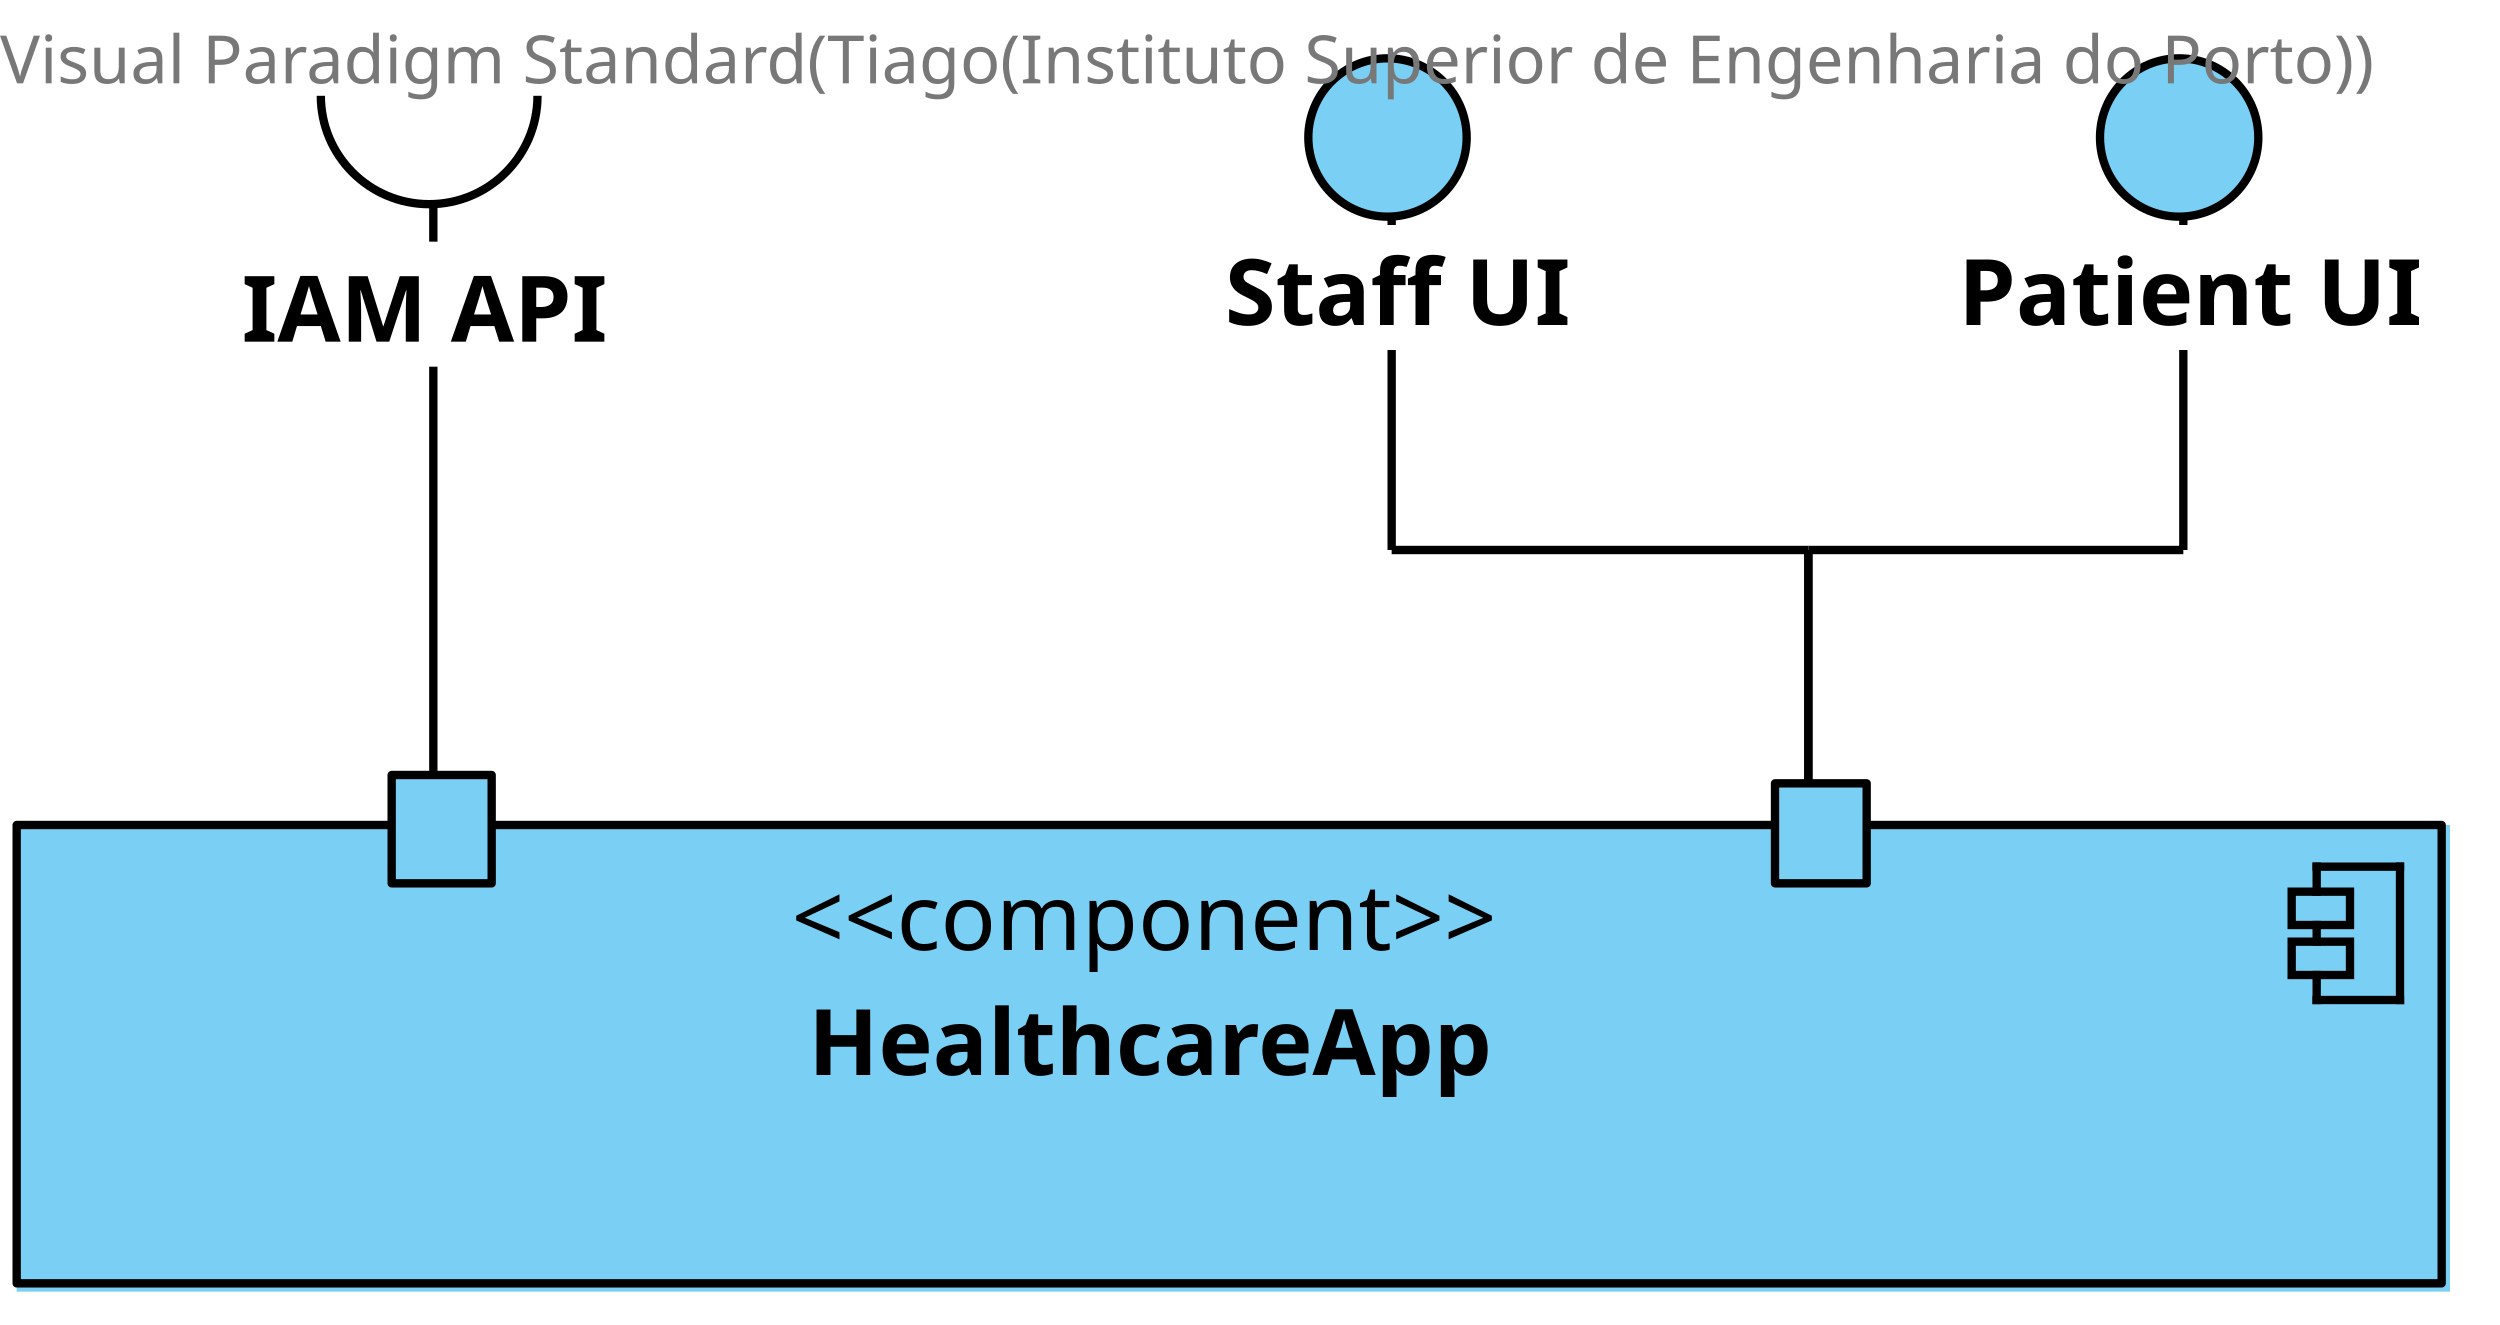
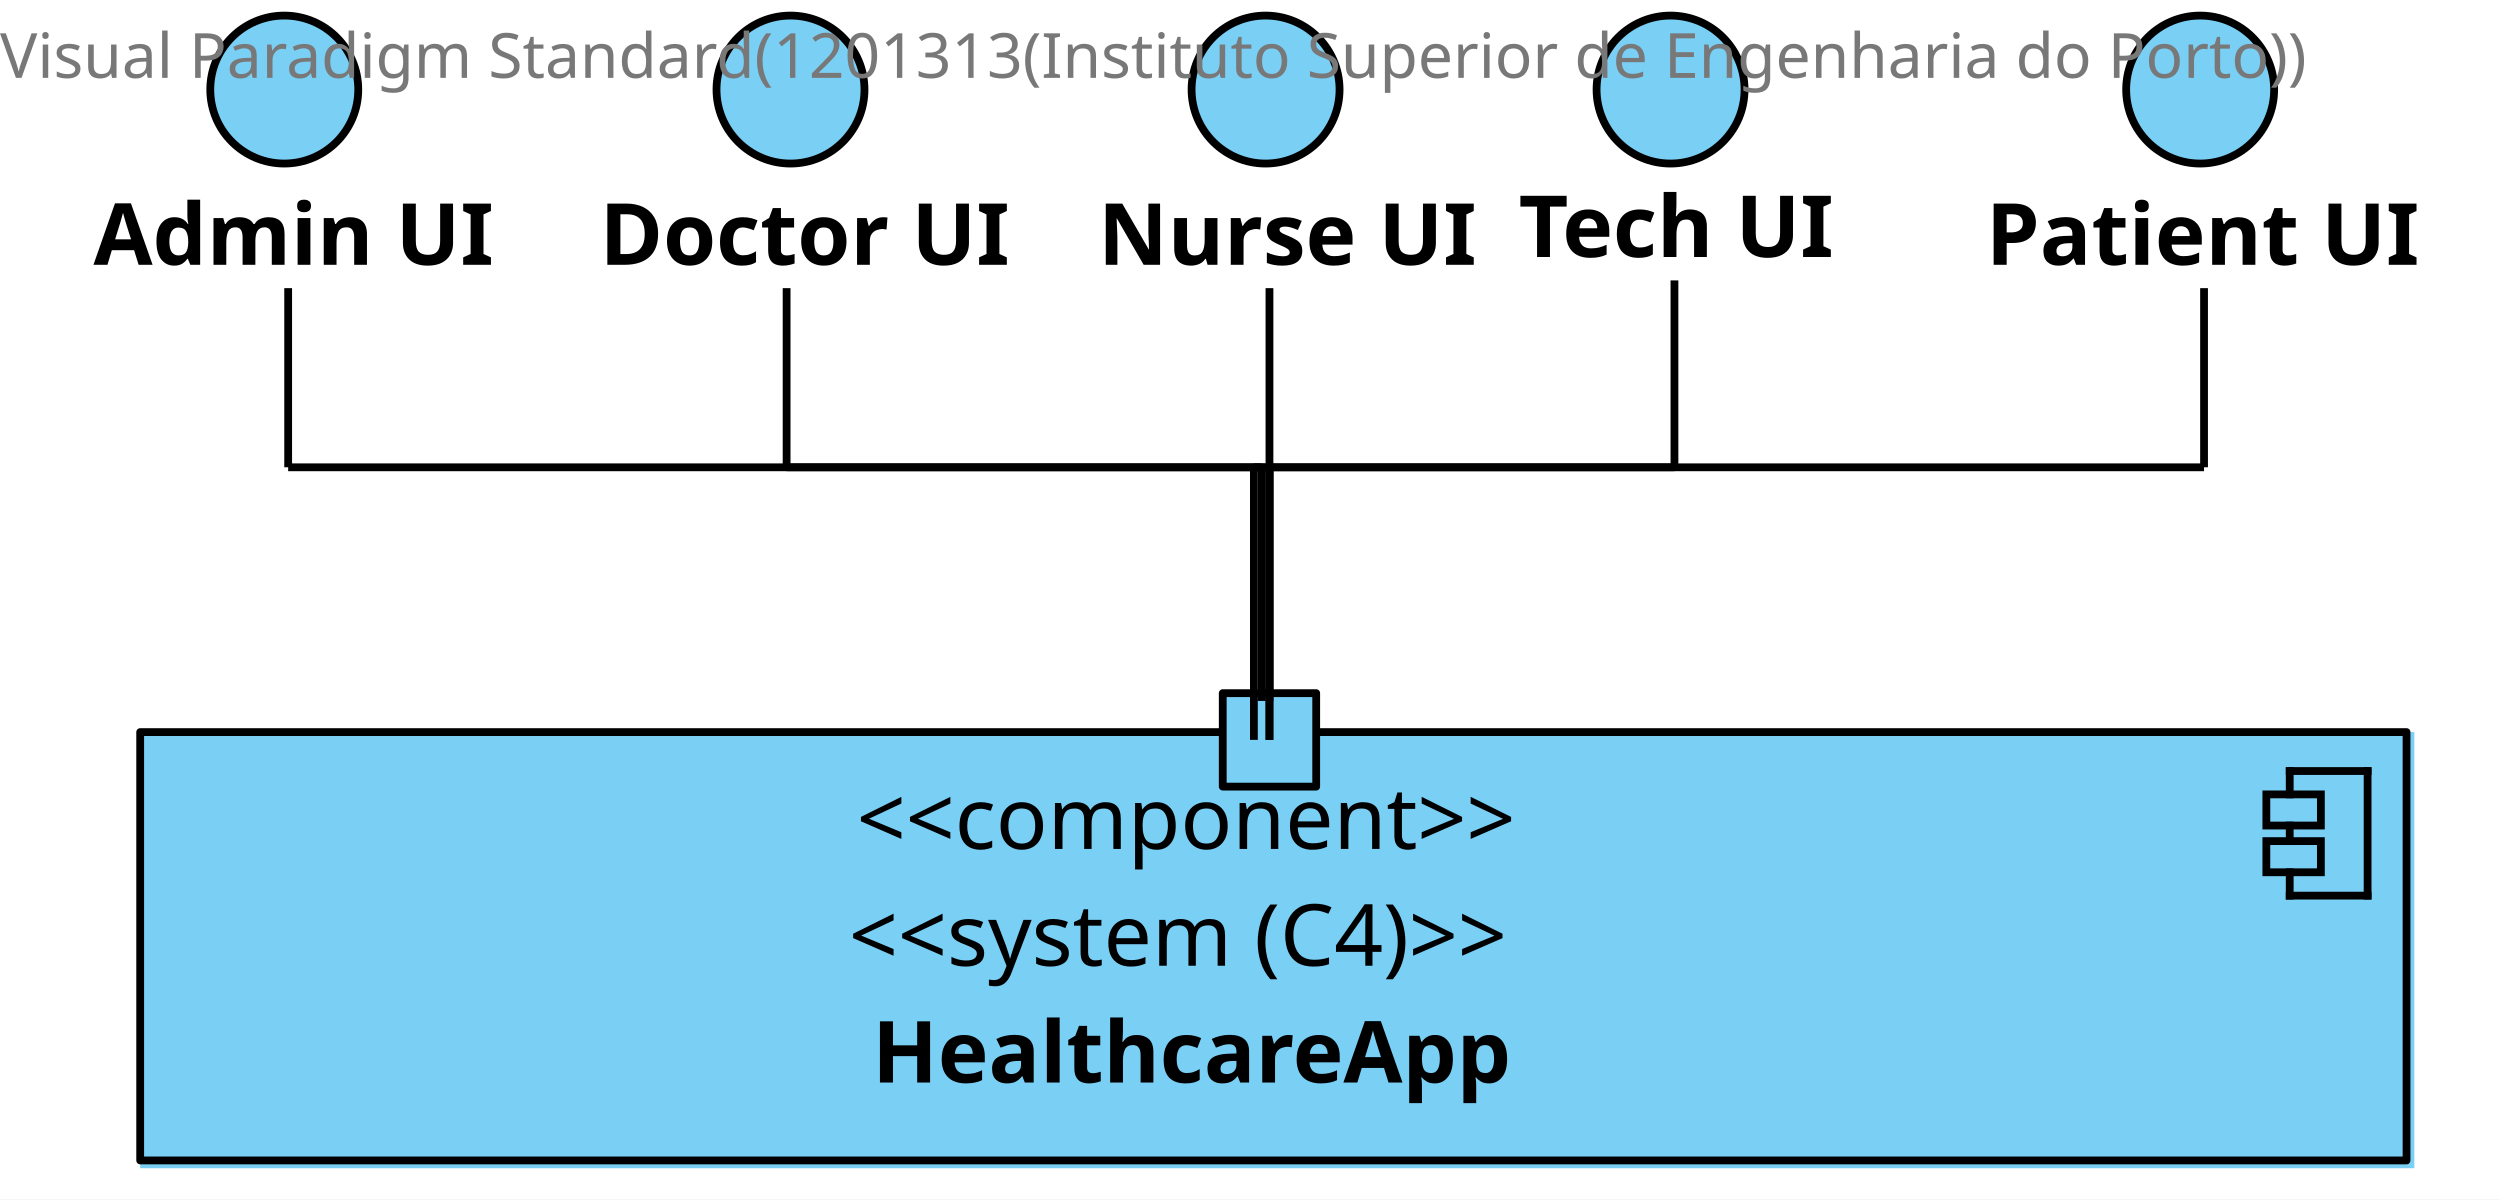
- <svg xmlns="http://www.w3.org/2000/svg" fill-opacity="0" color-rendering="auto" color-interpolation="auto" text-rendering="auto" stroke="rgb(0,0,0)" stroke-linecap="square" width="300" stroke-miterlimit="10" shape-rendering="auto" stroke-opacity="0" fill="rgb(0,0,0)" stroke-dasharray="none" font-weight="normal" stroke-width="1" height="159" font-family="'Dialog'" font-style="normal" stroke-linejoin="miter" font-size="12px" stroke-dashoffset="0" image-rendering="auto">
+ <svg xmlns="http://www.w3.org/2000/svg" fill-opacity="0" color-rendering="auto" color-interpolation="auto" text-rendering="auto" stroke="rgb(0,0,0)" stroke-linecap="square" width="321" stroke-miterlimit="10" shape-rendering="auto" stroke-opacity="0" fill="rgb(0,0,0)" stroke-dasharray="none" font-weight="normal" stroke-width="1" height="154" font-family="'Dialog'" font-style="normal" stroke-linejoin="miter" font-size="12px" stroke-dashoffset="0" image-rendering="auto">
  <defs id="genericDefs" />
  <g>
    <defs id="defs1">
      <clipPath clipPathUnits="userSpaceOnUse" id="clipPath1">
        <path d="M-7 -7 L303 -7 L303 67 L-7 67 L-7 -7 Z" />
      </clipPath>
      <clipPath clipPathUnits="userSpaceOnUse" id="clipPath2">
-         <path d="M0 0 L0 56 L269 56 L269 0 Z" />
+         <path d="M0 0 L0 56 L268 56 L268 0 Z" />
      </clipPath>
      <clipPath clipPathUnits="userSpaceOnUse" id="clipPath3">
-         <path d="M0 0 L0 23 L292 23 L292 0 Z" />
+         <path d="M0 0 L0 8 L292 8 L292 0 Z" />
      </clipPath>
      <clipPath clipPathUnits="userSpaceOnUse" id="clipPath4">
-         <path d="M-7 -7 L23 -7 L23 24 L-7 24 L-7 -7 Z" />
+         <path d="M-7 -7 L31 -7 L31 31 L-7 31 L-7 -7 Z" />
      </clipPath>
      <clipPath clipPathUnits="userSpaceOnUse" id="clipPath5">
-         <path d="M-7 -7 L31 -7 L31 31 L-7 31 L-7 -7 Z" />
+         <path d="M-7 -7 L23 -7 L23 23 L-7 23 L-7 -7 Z" />
      </clipPath>
      <clipPath clipPathUnits="userSpaceOnUse" id="clipPath6">
-         <path d="M-7 -7 L22 -7 L22 23 L-7 23 L-7 -7 Z" />
+         <path d="M-70 -15 L140 -15 L140 30 L-70 30 L-70 -15 Z" />
      </clipPath>
      <clipPath clipPathUnits="userSpaceOnUse" id="clipPath7">
-         <path d="M-62 -15 L124 -15 L124 30 L-62 30 L-62 -15 Z" />
+         <path d="M-72 -15 L144 -15 L144 30 L-72 30 L-72 -15 Z" />
      </clipPath>
      <clipPath clipPathUnits="userSpaceOnUse" id="clipPath8">
+         <path d="M-66 -15 L132 -15 L132 30 L-66 30 L-66 -15 Z" />
+       </clipPath>
+       <clipPath clipPathUnits="userSpaceOnUse" id="clipPath9">
        <path d="M-60 -15 L120 -15 L120 30 L-60 30 L-60 -15 Z" />
      </clipPath>
-       <clipPath clipPathUnits="userSpaceOnUse" id="clipPath9">
-         <path d="M-71 -15 L142 -15 L142 30 L-71 30 L-71 -15 Z" />
+       <clipPath clipPathUnits="userSpaceOnUse" id="clipPath10">
+         <path d="M0 0 L200 0 L200 143 L0 143 L0 0 Z" />
      </clipPath>
-       <clipPath clipPathUnits="userSpaceOnUse" id="clipPath10">
+       <clipPath clipPathUnits="userSpaceOnUse" id="clipPath11">
+         <path d="M0 0 L0 143 L200 143 L200 50 L196 50 L196 51 L1 51 L1 36 L184 36 L184 35 L200 35 L200 0 Z" />
+       </clipPath>
+       <clipPath clipPathUnits="userSpaceOnUse" id="clipPath12">
+         <path d="M0 0 L196 0 L196 143 L0 143 L0 0 Z" />
+       </clipPath>
+       <clipPath clipPathUnits="userSpaceOnUse" id="clipPath13">
+         <path d="M0 0 L0 36 L58 36 L58 35 L118 35 L118 36 L190 36 L190 51 L118 51 L118 50 L70 50 L70 51 L0 51 L0 143 L196 143 L196 0 Z" />
+       </clipPath>
+       <clipPath clipPathUnits="userSpaceOnUse" id="clipPath14">
+         <path d="M0 0 L138 0 L138 148 L0 148 L0 0 Z" />
+       </clipPath>
+       <clipPath clipPathUnits="userSpaceOnUse" id="clipPath15">
+         <path d="M0 0 L0 36 L120 36 L120 35 L138 35 L138 0 ZM132 50 L132 51 L0 51 L0 148 L138 148 L138 50 Z" />
+       </clipPath>
+       <clipPath clipPathUnits="userSpaceOnUse" id="clipPath16">
        <path d="M0 0 L75 0 L75 148 L0 148 L0 0 Z" />
      </clipPath>
-       <clipPath clipPathUnits="userSpaceOnUse" id="clipPath11">
-         <path d="M65 44 L65 59 L3 59 L3 44 ZM0 0 L0 148 L75 148 L75 0 Z" />
+       <clipPath clipPathUnits="userSpaceOnUse" id="clipPath17">
+         <path d="M0 0 L0 36 L58 36 L58 35 L75 35 L75 0 ZM70 50 L70 51 L0 51 L0 148 L75 148 L75 50 Z" />
      </clipPath>
-       <clipPath clipPathUnits="userSpaceOnUse" id="clipPath12">
-         <path d="M0 0 L126 0 L126 144 L0 144 L0 0 Z" />
+       <clipPath clipPathUnits="userSpaceOnUse" id="clipPath18">
+         <path d="M0 0 L130 0 L130 148 L0 148 L0 0 Z" />
      </clipPath>
-       <clipPath clipPathUnits="userSpaceOnUse" id="clipPath13">
-         <path d="M66 37 L66 52 L6 52 L6 37 ZM0 0 L0 144 L126 144 L126 52 L94 52 L94 37 L126 37 L126 0 Z" />
+       <clipPath clipPathUnits="userSpaceOnUse" id="clipPath19">
+         <path d="M0 0 L0 36 L60 36 L60 35 L120 35 L120 36 L130 36 L130 0 ZM72 50 L72 51 L0 51 L0 148 L130 148 L130 51 L120 51 L120 50 Z" />
      </clipPath>
-       <clipPath clipPathUnits="userSpaceOnUse" id="clipPath14">
-         <path d="M0 0 L120 0 L120 144 L0 144 L0 0 Z" />
-       </clipPath>
-       <clipPath clipPathUnits="userSpaceOnUse" id="clipPath15">
-         <path d="M115 37 L115 52 L44 52 L44 37 ZM0 0 L0 37 L16 37 L16 52 L0 52 L0 144 L120 144 L120 0 Z" />
+       <clipPath clipPathUnits="userSpaceOnUse" id="clipPath20">
+         <path d="M-25 -15 L50 -15 L50 30 L-25 30 L-25 -15 Z" />
      </clipPath>
    </defs>
    <g fill="white" text-rendering="geometricPrecision" fill-opacity="1" stroke-opacity="1" stroke="white">
-       <rect x="0" width="300" height="159" y="0" stroke="none" />
+       <rect x="0" width="321" height="154" y="0" stroke="none" />
    </g>
-     <g font-size="11px" transform="translate(2,99)" fill-opacity="1" fill="rgb(122,207,245)" text-rendering="geometricPrecision" image-rendering="optimizeQuality" font-family="sans-serif" stroke="rgb(122,207,245)" font-weight="bold" stroke-opacity="1">
+     <g font-size="11px" transform="translate(18,94)" fill-opacity="1" fill="rgb(122,207,245)" text-rendering="geometricPrecision" image-rendering="optimizeQuality" font-family="sans-serif" stroke="rgb(122,207,245)" font-weight="bold" stroke-opacity="1">
      <rect x="0" width="292" height="56" y="0" clip-path="url(#clipPath1)" stroke="none" />
    </g>
-     <g fill-opacity="1" text-rendering="geometricPrecision" stroke="black" stroke-linecap="butt" transform="translate(2,99)" stroke-miterlimit="0" stroke-opacity="1" fill="black" font-weight="bold" font-family="sans-serif" stroke-linejoin="round" font-size="11px" image-rendering="optimizeQuality">
+     <g fill-opacity="1" text-rendering="geometricPrecision" stroke="black" stroke-linecap="butt" transform="translate(18,94)" stroke-miterlimit="0" stroke-opacity="1" fill="black" font-weight="bold" font-family="sans-serif" stroke-linejoin="round" font-size="11px" image-rendering="optimizeQuality">
      <rect fill="none" x="0" width="291" height="55" y="0" clip-path="url(#clipPath1)" />
      <line stroke-linecap="square" clip-path="url(#clipPath1)" fill="none" x1="276" x2="286" y1="5" y2="5" stroke-linejoin="miter" stroke-miterlimit="10" />
      <line stroke-linecap="square" clip-path="url(#clipPath1)" fill="none" x1="286" x2="286" y1="5" y2="21" stroke-linejoin="miter" stroke-miterlimit="10" />
      <line stroke-linecap="square" clip-path="url(#clipPath1)" fill="none" x1="276" x2="286" y1="21" y2="21" stroke-linejoin="miter" stroke-miterlimit="10" />
      <line stroke-linecap="square" clip-path="url(#clipPath1)" fill="none" x1="276" x2="276" y1="5" y2="8" stroke-linejoin="miter" stroke-miterlimit="10" />
      <rect stroke-linecap="square" x="273" y="8" clip-path="url(#clipPath1)" fill="none" width="7" stroke-linejoin="miter" height="4" stroke-miterlimit="10" />
      <line stroke-linecap="square" clip-path="url(#clipPath1)" fill="none" x1="276" x2="276" y1="12" y2="14" stroke-linejoin="miter" stroke-miterlimit="10" />
      <rect stroke-linecap="square" x="273" y="14" clip-path="url(#clipPath1)" fill="none" width="7" stroke-linejoin="miter" height="4" stroke-miterlimit="10" />
      <line stroke-linecap="square" clip-path="url(#clipPath1)" fill="none" x1="276" x2="276" y1="18" y2="21" stroke-linejoin="miter" stroke-miterlimit="10" />
    </g>
-     <g font-size="11px" transform="translate(2,99)" fill-opacity="1" fill="black" text-rendering="geometricPrecision" image-rendering="optimizeQuality" font-family="sans-serif" stroke="black" stroke-opacity="1">
-       <text x="93" xml:space="preserve" y="15" clip-path="url(#clipPath2)" stroke="none">&lt;&lt;component&gt;&gt;</text>
-       <text x="95" xml:space="preserve" y="30" clip-path="url(#clipPath2)" font-weight="bold" stroke="none">HealthcareApp</text>
+     <g font-size="11px" transform="translate(18,94)" fill-opacity="1" fill="black" text-rendering="geometricPrecision" image-rendering="optimizeQuality" font-family="sans-serif" stroke="black" stroke-opacity="1">
+       <text x="92" xml:space="preserve" y="15" clip-path="url(#clipPath2)" stroke="none">&lt;&lt;component&gt;&gt;</text>
+       <text x="91" xml:space="preserve" y="30" clip-path="url(#clipPath2)" stroke="none">&lt;&lt;system (C4)&gt;&gt;</text>
+       <text x="94" xml:space="preserve" y="45" clip-path="url(#clipPath2)" font-weight="bold" stroke="none">HealthcareApp</text>
    </g>
-     <g font-size="11px" transform="translate(47,93)" fill-opacity="1" fill="rgb(122,207,245)" text-rendering="geometricPrecision" image-rendering="optimizeQuality" font-family="sans-serif" stroke="rgb(122,207,245)" stroke-opacity="1">
-       <rect x="0" width="12" height="13" y="0" clip-path="url(#clipPath4)" stroke="none" />
+     <g font-size="11px" transform="translate(27,2)" fill-opacity="1" fill="rgb(122,207,245)" text-rendering="geometricPrecision" image-rendering="optimizeQuality" font-family="sans-serif" stroke="rgb(122,207,245)" font-weight="bold" stroke-opacity="1">
+       <circle r="9.5" clip-path="url(#clipPath4)" cx="9.5" cy="9.5" stroke="none" />
    </g>
-     <g stroke-linecap="butt" font-size="11px" transform="translate(47,93)" fill-opacity="1" fill="black" text-rendering="geometricPrecision" image-rendering="optimizeQuality" font-family="sans-serif" stroke-linejoin="round" stroke="black" stroke-opacity="1" stroke-miterlimit="0">
-       <rect fill="none" x="0" width="12" height="13" y="0" clip-path="url(#clipPath4)" />
+     <g fill-opacity="1" text-rendering="geometricPrecision" stroke="black" stroke-linecap="butt" transform="translate(27,2)" stroke-miterlimit="0" stroke-opacity="1" fill="black" font-weight="bold" font-family="sans-serif" stroke-linejoin="round" font-size="11px" image-rendering="optimizeQuality">
+       <circle fill="none" r="9.5" clip-path="url(#clipPath4)" cx="9.5" cy="9.5" />
    </g>
-     <g font-size="11px" transform="translate(157,7)" fill-opacity="1" fill="rgb(122,207,245)" text-rendering="geometricPrecision" image-rendering="optimizeQuality" font-family="sans-serif" stroke="rgb(122,207,245)" font-weight="bold" stroke-opacity="1">
-       <circle r="9.5" clip-path="url(#clipPath5)" cx="9.5" cy="9.5" stroke="none" />
+     <g font-size="11px" transform="translate(273,2)" fill-opacity="1" fill="rgb(122,207,245)" text-rendering="geometricPrecision" image-rendering="optimizeQuality" font-family="sans-serif" stroke="rgb(122,207,245)" font-weight="bold" stroke-opacity="1">
+       <circle r="9.5" clip-path="url(#clipPath4)" cx="9.5" cy="9.5" stroke="none" />
    </g>
-     <g fill-opacity="1" text-rendering="geometricPrecision" stroke="black" stroke-linecap="butt" transform="translate(157,7)" stroke-miterlimit="0" stroke-opacity="1" fill="black" font-weight="bold" font-family="sans-serif" stroke-linejoin="round" font-size="11px" image-rendering="optimizeQuality">
-       <circle fill="none" r="9.5" clip-path="url(#clipPath5)" cx="9.5" cy="9.5" />
+     <g fill-opacity="1" text-rendering="geometricPrecision" stroke="black" stroke-linecap="butt" transform="translate(273,2)" stroke-miterlimit="0" stroke-opacity="1" fill="black" font-weight="bold" font-family="sans-serif" stroke-linejoin="round" font-size="11px" image-rendering="optimizeQuality">
+       <circle fill="none" r="9.5" clip-path="url(#clipPath4)" cx="9.5" cy="9.5" />
    </g>
-     <g font-size="11px" transform="translate(252,7)" fill-opacity="1" fill="rgb(122,207,245)" text-rendering="geometricPrecision" image-rendering="optimizeQuality" font-family="sans-serif" stroke="rgb(122,207,245)" font-weight="bold" stroke-opacity="1">
-       <circle r="9.5" clip-path="url(#clipPath5)" cx="9.5" cy="9.5" stroke="none" />
+     <g font-size="11px" transform="translate(157,89)" fill-opacity="1" fill="rgb(122,207,245)" text-rendering="geometricPrecision" image-rendering="optimizeQuality" font-family="sans-serif" stroke="rgb(122,207,245)" stroke-opacity="1">
+       <rect x="0" width="12" height="12" y="0" clip-path="url(#clipPath5)" stroke="none" />
    </g>
-     <g fill-opacity="1" text-rendering="geometricPrecision" stroke="black" stroke-linecap="butt" transform="translate(252,7)" stroke-miterlimit="0" stroke-opacity="1" fill="black" font-weight="bold" font-family="sans-serif" stroke-linejoin="round" font-size="11px" image-rendering="optimizeQuality">
-       <circle fill="none" r="9.5" clip-path="url(#clipPath5)" cx="9.5" cy="9.5" />
+     <g stroke-linecap="butt" font-size="11px" transform="translate(157,89)" fill-opacity="1" fill="black" text-rendering="geometricPrecision" image-rendering="optimizeQuality" font-family="sans-serif" stroke-linejoin="round" stroke="black" stroke-opacity="1" stroke-miterlimit="0">
+       <rect fill="none" x="0" width="12" height="12" y="0" clip-path="url(#clipPath5)" />
    </g>
-     <g font-size="11px" transform="translate(213,94)" fill-opacity="1" fill="rgb(122,207,245)" text-rendering="geometricPrecision" image-rendering="optimizeQuality" font-family="sans-serif" stroke="rgb(122,207,245)" stroke-opacity="1">
-       <rect x="0" width="11" height="12" y="0" clip-path="url(#clipPath6)" stroke="none" />
+     <g font-size="11px" transform="translate(153,2)" fill-opacity="1" fill="rgb(122,207,245)" text-rendering="geometricPrecision" image-rendering="optimizeQuality" font-family="sans-serif" stroke="rgb(122,207,245)" font-weight="bold" stroke-opacity="1">
+       <circle r="9.5" clip-path="url(#clipPath4)" cx="9.5" cy="9.5" stroke="none" />
    </g>
-     <g stroke-linecap="butt" font-size="11px" transform="translate(213,94)" fill-opacity="1" fill="black" text-rendering="geometricPrecision" image-rendering="optimizeQuality" font-family="sans-serif" stroke-linejoin="round" stroke="black" stroke-opacity="1" stroke-miterlimit="0">
-       <rect fill="none" x="0" width="11" height="12" y="0" clip-path="url(#clipPath6)" />
+     <g fill-opacity="1" text-rendering="geometricPrecision" stroke="black" stroke-linecap="butt" transform="translate(153,2)" stroke-miterlimit="0" stroke-opacity="1" fill="black" font-weight="bold" font-family="sans-serif" stroke-linejoin="round" font-size="11px" image-rendering="optimizeQuality">
+       <circle fill="none" r="9.5" clip-path="url(#clipPath4)" cx="9.5" cy="9.5" />
    </g>
-     <g font-size="11px" transform="translate(19,29)" fill-opacity="1" fill="black" text-rendering="geometricPrecision" image-rendering="optimizeQuality" font-family="sans-serif" stroke="black" font-weight="bold" stroke-opacity="1">
-       <text x="10" xml:space="preserve" y="12" clip-path="url(#clipPath7)" stroke="none">IAM API</text>
+     <g font-size="11px" transform="translate(92,2)" fill-opacity="1" fill="rgb(122,207,245)" text-rendering="geometricPrecision" image-rendering="optimizeQuality" font-family="sans-serif" stroke="rgb(122,207,245)" font-weight="bold" stroke-opacity="1">
+       <circle r="9.5" clip-path="url(#clipPath4)" cx="9.5" cy="9.5" stroke="none" />
    </g>
-     <g font-size="11px" transform="translate(137,27)" fill-opacity="1" fill="black" text-rendering="geometricPrecision" image-rendering="optimizeQuality" font-family="sans-serif" stroke="black" font-weight="bold" stroke-opacity="1">
-       <text x="10" xml:space="preserve" y="12" clip-path="url(#clipPath8)" stroke="none">Staff UI</text>
+     <g fill-opacity="1" text-rendering="geometricPrecision" stroke="black" stroke-linecap="butt" transform="translate(92,2)" stroke-miterlimit="0" stroke-opacity="1" fill="black" font-weight="bold" font-family="sans-serif" stroke-linejoin="round" font-size="11px" image-rendering="optimizeQuality">
+       <circle fill="none" r="9.5" clip-path="url(#clipPath4)" cx="9.5" cy="9.5" />
    </g>
-     <g font-size="11px" transform="translate(225,27)" fill-opacity="1" fill="black" text-rendering="geometricPrecision" image-rendering="optimizeQuality" font-family="sans-serif" stroke="black" font-weight="bold" stroke-opacity="1">
-       <text x="10" xml:space="preserve" y="12" clip-path="url(#clipPath9)" stroke="none">Patient UI</text>
+     <g font-size="11px" transform="translate(205,2)" fill-opacity="1" fill="rgb(122,207,245)" text-rendering="geometricPrecision" image-rendering="optimizeQuality" font-family="sans-serif" stroke="rgb(122,207,245)" font-weight="bold" stroke-opacity="1">
+       <circle r="9.5" clip-path="url(#clipPath4)" cx="9.5" cy="9.5" stroke="none" />
    </g>
-     <g stroke-linecap="butt" font-size="11px" transform="translate(16,-15)" fill-opacity="1" fill="black" text-rendering="geometricPrecision" image-rendering="optimizeQuality" font-family="sans-serif" stroke-linejoin="round" stroke="black" stroke-opacity="1">
-       <line y2="39" fill="none" x1="36" clip-path="url(#clipPath11)" x2="36" y1="108" />
-       <path fill="none" d="M22.5 26.5 A13 13 0 0 0 48.5 26.5" clip-path="url(#clipPath11)" />
+     <g fill-opacity="1" text-rendering="geometricPrecision" stroke="black" stroke-linecap="butt" transform="translate(205,2)" stroke-miterlimit="0" stroke-opacity="1" fill="black" font-weight="bold" font-family="sans-serif" stroke-linejoin="round" font-size="11px" image-rendering="optimizeQuality">
+       <circle fill="none" r="9.5" clip-path="url(#clipPath4)" cx="9.5" cy="9.5" />
    </g>
-     <g stroke-linecap="butt" font-size="11px" transform="translate(131,-10)" fill-opacity="1" fill="black" text-rendering="geometricPrecision" image-rendering="optimizeQuality" font-family="sans-serif" stroke-linejoin="round" stroke="black" stroke-opacity="1">
-       <line y2="76" fill="none" x1="36" clip-path="url(#clipPath13)" x2="36" y1="36" />
-       <line y2="76" fill="none" x1="36" clip-path="url(#clipPath13)" x2="86" y1="76" />
-       <line y2="104" fill="none" x1="86" clip-path="url(#clipPath13)" x2="86" y1="76" />
+     <g font-size="11px" transform="translate(2,22)" fill-opacity="1" fill="black" text-rendering="geometricPrecision" image-rendering="optimizeQuality" font-family="sans-serif" stroke="black" font-weight="bold" stroke-opacity="1">
+       <text x="10" xml:space="preserve" y="12" clip-path="url(#clipPath6)" stroke="none">Admin UI</text>
    </g>
-     <g stroke-linecap="butt" font-size="11px" transform="translate(181,-10)" fill-opacity="1" fill="black" text-rendering="geometricPrecision" image-rendering="optimizeQuality" font-family="sans-serif" stroke-linejoin="round" stroke="black" stroke-opacity="1">
-       <line y2="76" fill="none" x1="81" clip-path="url(#clipPath15)" x2="81" y1="36" />
-       <line y2="76" fill="none" x1="81" clip-path="url(#clipPath15)" x2="36" y1="76" />
-       <line y2="104" fill="none" x1="36" clip-path="url(#clipPath15)" x2="36" y1="76" />
+     <g font-size="11px" transform="translate(245,22)" fill-opacity="1" fill="black" text-rendering="geometricPrecision" image-rendering="optimizeQuality" font-family="sans-serif" stroke="black" font-weight="bold" stroke-opacity="1">
+       <text x="10" xml:space="preserve" y="12" clip-path="url(#clipPath7)" stroke="none">Patient UI</text>
+     </g>
+     <g font-size="11px" transform="translate(131,22)" fill-opacity="1" fill="black" text-rendering="geometricPrecision" image-rendering="optimizeQuality" font-family="sans-serif" stroke="black" font-weight="bold" stroke-opacity="1">
+       <text x="10" xml:space="preserve" y="12" clip-path="url(#clipPath8)" stroke="none">Nurse UI</text>
+     </g>
+     <g font-size="11px" transform="translate(67,22)" fill-opacity="1" fill="black" text-rendering="geometricPrecision" image-rendering="optimizeQuality" font-family="sans-serif" stroke="black" font-weight="bold" stroke-opacity="1">
+       <text x="10" xml:space="preserve" y="12" clip-path="url(#clipPath6)" stroke="none">Doctor UI</text>
+     </g>
+     <g font-size="11px" transform="translate(185,21)" fill-opacity="1" fill="black" text-rendering="geometricPrecision" image-rendering="optimizeQuality" font-family="sans-serif" stroke="black" font-weight="bold" stroke-opacity="1">
+       <text x="10" xml:space="preserve" y="12" clip-path="url(#clipPath9)" stroke="none">Tech UI</text>
+     </g>
+     <g stroke-linecap="butt" font-size="11px" transform="translate(1,-14)" fill-opacity="1" fill="black" text-rendering="geometricPrecision" image-rendering="optimizeQuality" font-family="sans-serif" stroke-linejoin="round" stroke="black" stroke-opacity="1">
+       <line y2="74" fill="none" x1="36" clip-path="url(#clipPath11)" x2="36" y1="36" />
+       <line y2="74" fill="none" x1="36" clip-path="url(#clipPath11)" x2="161" y1="74" />
+       <line y2="104" fill="none" x1="161" clip-path="url(#clipPath11)" x2="161" y1="74" />
+     </g>
+     <g stroke-linecap="butt" font-size="11px" transform="translate(127,-14)" fill-opacity="1" fill="black" text-rendering="geometricPrecision" image-rendering="optimizeQuality" font-family="sans-serif" stroke-linejoin="round" stroke="black" stroke-opacity="1">
+       <line y2="74" fill="none" x1="156" clip-path="url(#clipPath13)" x2="156" y1="36" />
+       <line y2="74" fill="none" x1="156" clip-path="url(#clipPath13)" x2="36" y1="74" />
+       <line y2="104" fill="none" x1="36" clip-path="url(#clipPath13)" x2="36" y1="74" />
+     </g>
+     <g stroke-linecap="butt" font-size="11px" transform="translate(65,-14)" fill-opacity="1" fill="black" text-rendering="geometricPrecision" image-rendering="optimizeQuality" font-family="sans-serif" stroke-linejoin="round" stroke="black" stroke-opacity="1">
+       <line y2="74" fill="none" x1="36" clip-path="url(#clipPath15)" x2="36" y1="36" />
+       <line y2="74" fill="none" x1="36" clip-path="url(#clipPath15)" x2="98" y1="74" />
+       <line y2="109" fill="none" x1="98" clip-path="url(#clipPath15)" x2="98" y1="74" />
+     </g>
+     <g stroke-linecap="butt" font-size="11px" transform="translate(127,-14)" fill-opacity="1" fill="black" text-rendering="geometricPrecision" image-rendering="optimizeQuality" font-family="sans-serif" stroke-linejoin="round" stroke="black" stroke-opacity="1">
+       <line y2="109" fill="none" x1="36" clip-path="url(#clipPath17)" x2="36" y1="36" />
+     </g>
+     <g stroke-linecap="butt" font-size="11px" transform="translate(125,-14)" fill-opacity="1" fill="black" text-rendering="geometricPrecision" image-rendering="optimizeQuality" font-family="sans-serif" stroke-linejoin="round" stroke="black" stroke-opacity="1">
+       <line y2="74" fill="none" x1="90" clip-path="url(#clipPath19)" x2="90" y1="36" />
+       <line y2="74" fill="none" x1="90" clip-path="url(#clipPath19)" x2="36" y1="74" />
+       <line y2="109" fill="none" x1="36" clip-path="url(#clipPath19)" x2="36" y1="74" />
    </g>
    <g font-size="8px" fill-opacity="1" fill="rgb(120,120,120)" text-rendering="geometricPrecision" image-rendering="optimizeQuality" stroke="rgb(120,120,120)" stroke-opacity="1">
-       <text x="0" xml:space="preserve" y="10" stroke="none">Visual Paradigm Standard(Tiago(Instituto Superior de Engenharia do Porto))</text>
+       <text x="0" xml:space="preserve" y="10" stroke="none">Visual Paradigm Standard(1201313(Instituto Superior de Engenharia do Porto))</text>
    </g>
  </g>
</svg>
